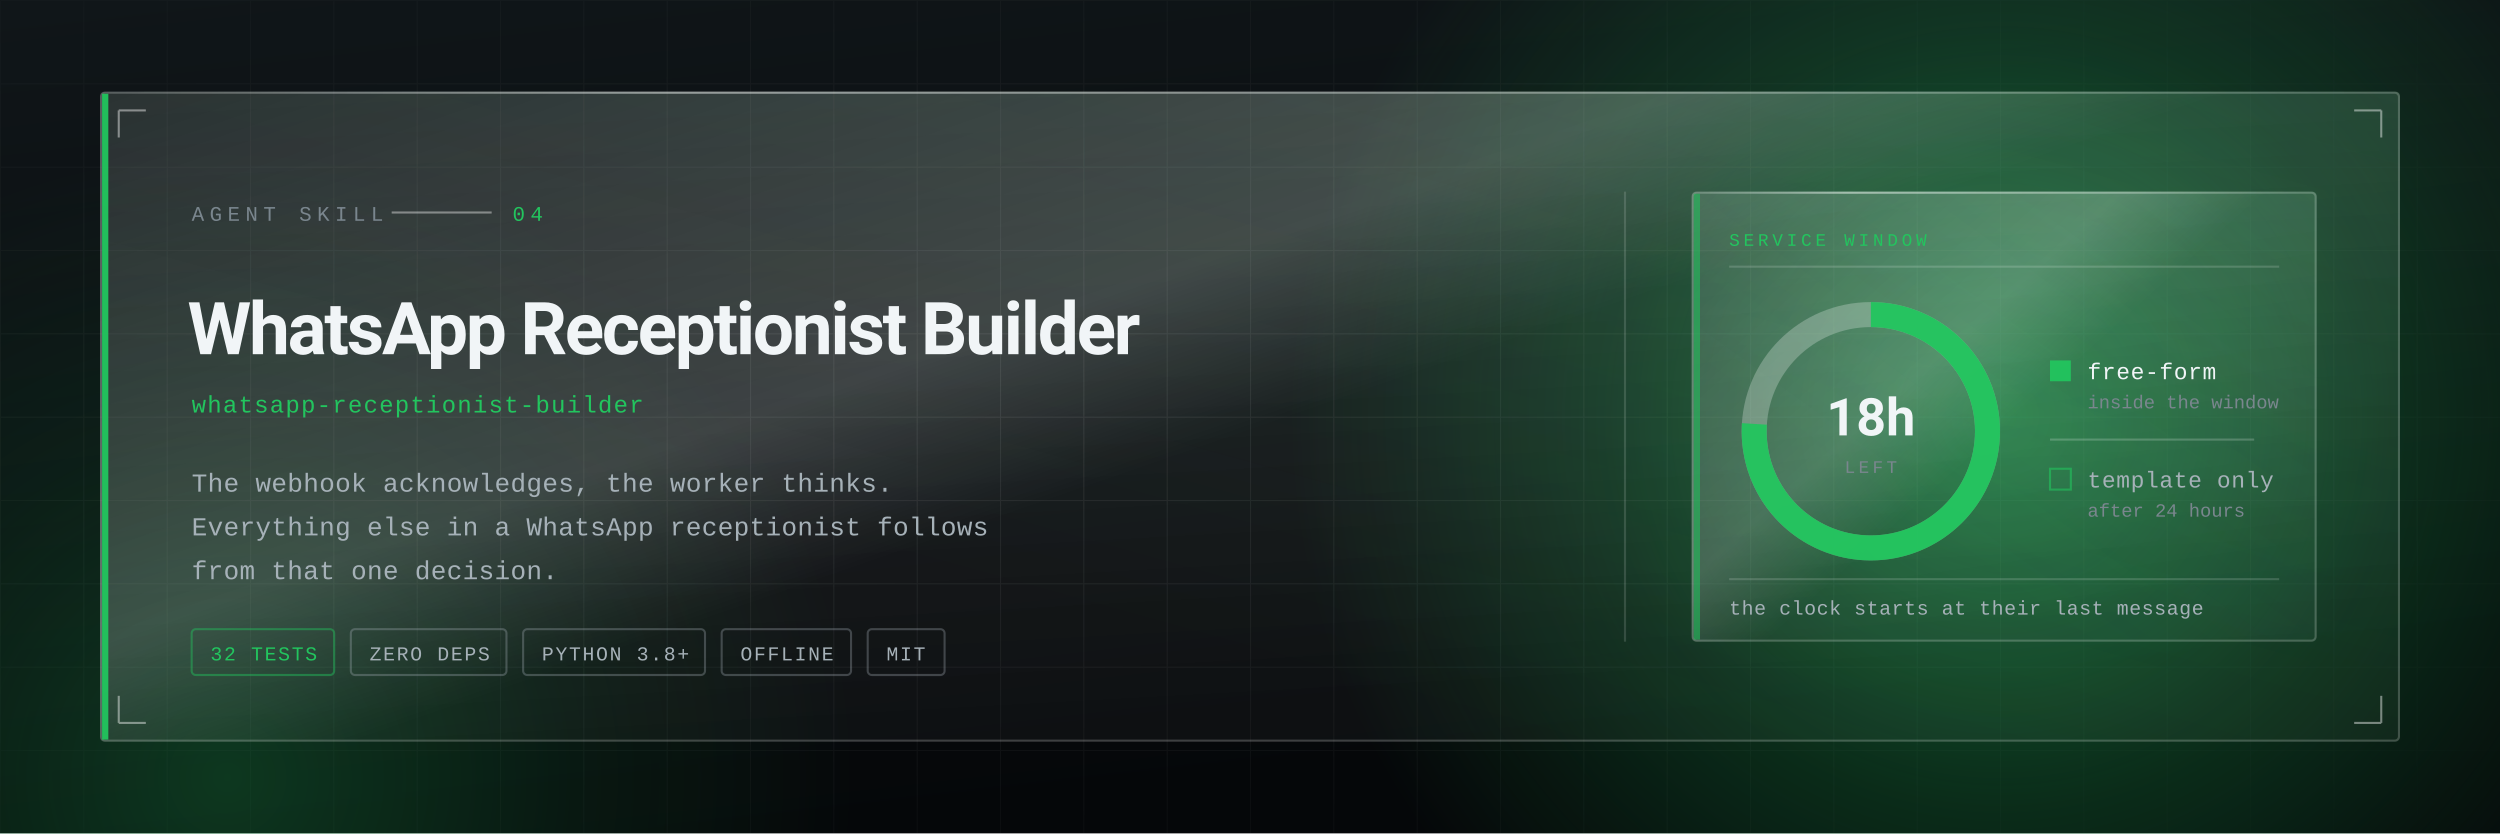
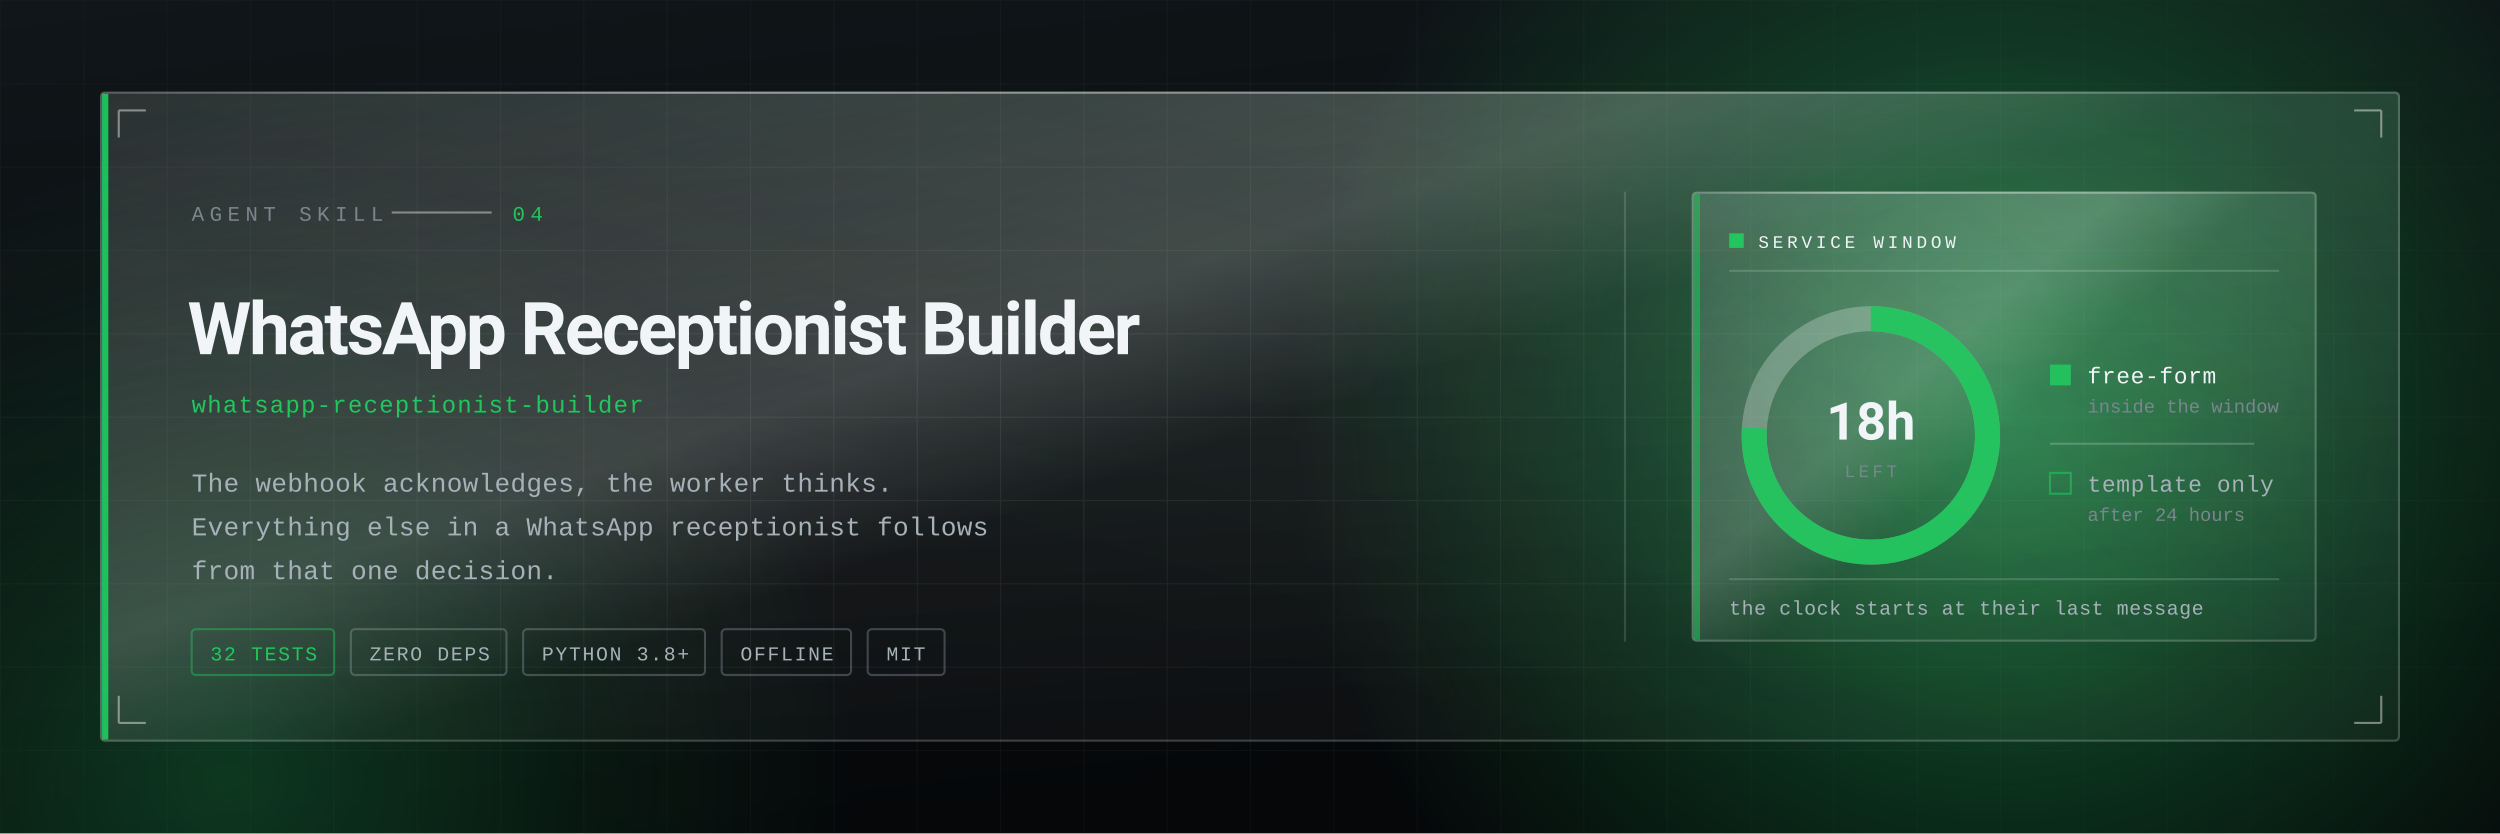
<svg xmlns="http://www.w3.org/2000/svg" width="1200" height="400" viewBox="0 0 1200 400" role="img">
  <defs>
    <linearGradient id="bg1" x1="0" y1="0" x2="0.35" y2="1">
      <stop offset="0" stop-color="#101619" />
      <stop offset="1" stop-color="#050709" />
    </linearGradient>
    <pattern id="grid2" width="40" height="40" patternUnits="userSpaceOnUse">
      <path d="M 40 0 L 0 0 0 40" fill="none" stroke="#FFFFFF" stroke-opacity="0.075" stroke-width="1" />
    </pattern>
    <radialGradient id="gmask3" cx="0.42" cy="0.5" r="0.75">
      <stop offset="0" stop-color="#fff" stop-opacity="1" />
      <stop offset="1" stop-color="#fff" stop-opacity="0" />
    </radialGradient>
    <mask id="gmask3m">
      <rect width="1200" height="400" fill="url(#gmask3)" />
    </mask>
    <radialGradient id="glow4" cx="0.5" cy="0.5" r="0.5">
      <stop offset="0" stop-color="#22C55E" stop-opacity="0.550" />
      <stop offset="0.55" stop-color="#22C55E" stop-opacity="0.193" />
      <stop offset="1" stop-color="#22C55E" stop-opacity="0" />
    </radialGradient>
    <radialGradient id="glow5" cx="0.5" cy="0.5" r="0.5">
      <stop offset="0" stop-color="#22C55E" stop-opacity="0.248" />
      <stop offset="0.55" stop-color="#22C55E" stop-opacity="0.087" />
      <stop offset="1" stop-color="#22C55E" stop-opacity="0" />
    </radialGradient>
    <linearGradient id="pane6" x1="0" y1="0" x2="0.2" y2="1">
      <stop offset="0" stop-color="#FFFFFF" stop-opacity="0.115" />
      <stop offset="1" stop-color="#FFFFFF" stop-opacity="0.032" />
    </linearGradient>
    <linearGradient id="sheen7" x1="0" y1="0" x2="1" y2="0.8">
      <stop offset="0" stop-color="#FFFFFF" stop-opacity="0" />
      <stop offset="0.42" stop-color="#FFFFFF" stop-opacity="0.153" />
      <stop offset="0.56" stop-color="#FFFFFF" stop-opacity="0" />
    </linearGradient>
    <clipPath id="clip8">
      <rect x="48.0" y="44.0" width="1104.0" height="312.0" rx="2" />
    </clipPath>
    <linearGradient id="edge9" x1="0" y1="0" x2="1" y2="0">
      <stop offset="0" stop-color="#FFFFFF" stop-opacity="0" />
      <stop offset="0.25" stop-color="#FFFFFF" stop-opacity="0.374" />
      <stop offset="0.75" stop-color="#FFFFFF" stop-opacity="0.136" />
      <stop offset="1" stop-color="#FFFFFF" stop-opacity="0" />
    </linearGradient>
    <linearGradient id="tint10" x1="1" y1="0" x2="0" y2="1">
      <stop offset="0" stop-color="#22C55E" stop-opacity="0.075" />
      <stop offset="0.7" stop-color="#22C55E" stop-opacity="0" />
    </linearGradient>
    <linearGradient id="pane11" x1="0" y1="0" x2="0.2" y2="1">
      <stop offset="0" stop-color="#FFFFFF" stop-opacity="0.115" />
      <stop offset="1" stop-color="#FFFFFF" stop-opacity="0.032" />
    </linearGradient>
    <linearGradient id="sheen12" x1="0" y1="0" x2="1" y2="0.8">
      <stop offset="0" stop-color="#FFFFFF" stop-opacity="0" />
      <stop offset="0.42" stop-color="#FFFFFF" stop-opacity="0.153" />
      <stop offset="0.56" stop-color="#FFFFFF" stop-opacity="0" />
    </linearGradient>
    <clipPath id="clip13">
      <rect x="812.0" y="92.0" width="300.0" height="216.0" rx="2" />
    </clipPath>
    <linearGradient id="edge14" x1="0" y1="0" x2="1" y2="0">
      <stop offset="0" stop-color="#FFFFFF" stop-opacity="0" />
      <stop offset="0.25" stop-color="#FFFFFF" stop-opacity="0.374" />
      <stop offset="0.75" stop-color="#FFFFFF" stop-opacity="0.136" />
      <stop offset="1" stop-color="#FFFFFF" stop-opacity="0" />
    </linearGradient>
    <linearGradient id="tint15" x1="1" y1="0" x2="0" y2="1">
      <stop offset="0" stop-color="#22C55E" stop-opacity="0.075" />
      <stop offset="0.7" stop-color="#22C55E" stop-opacity="0" />
    </linearGradient>
  </defs>
  <rect width="1200" height="400" fill="url(#bg1)" />
  <rect width="1200" height="400" fill="url(#grid2)" mask="url(#gmask3m)" />
  <circle cx="960.0" cy="200.0" r="340.0" fill="url(#glow4)" />
  <circle cx="110.0" cy="372.0" r="300.0" fill="url(#glow5)" />
  <rect x="48.0" y="44.0" width="1104.0" height="312.0" rx="2" fill="url(#pane6)" />
  <g clip-path="url(#clip8)">
    <rect x="48.0" y="44.0" width="1104.0" height="312.0" fill="url(#sheen7)" />
  </g>
  <rect x="48.0" y="44.0" width="1104.0" height="1" fill="url(#edge9)" />
  <rect x="48.0" y="44.0" width="1104.0" height="312.0" rx="2" fill="url(#tint10)" />
  <rect x="48.5" y="44.5" width="1103.0" height="311.0" rx="2" fill="none" stroke="#FFFFFF" stroke-opacity="0.200" stroke-width="1" />
  <rect x="49.0" y="45.0" width="3" height="310.0" fill="#22C55E" fill-opacity="0.95" />
  <path d="M 57.0 53.0 h 13.0 M 57.0 53.0 v 13.0" stroke="#FFFFFF" stroke-opacity="0.440" stroke-width="1" />
  <path d="M 1143.0 53.0 h -13.0 M 1143.0 53.0 v 13.0" stroke="#FFFFFF" stroke-opacity="0.440" stroke-width="1" />
  <path d="M 57.0 347.0 h 13.0 M 57.0 347.0 v -13.0" stroke="#FFFFFF" stroke-opacity="0.440" stroke-width="1" />
  <path d="M 1143.0 347.0 h -13.0 M 1143.0 347.0 v -13.0" stroke="#FFFFFF" stroke-opacity="0.440" stroke-width="1" />
  <text x="92.0" y="106.0" font-family="ui-monospace, SFMono-Regular, Menlo, Consolas, &quot;Liberation Mono&quot;, monospace" font-size="10.0" font-weight="400" fill="#7A868E" text-anchor="start" letter-spacing="2.60">AGENT SKILL</text>
  <line x1="188.0" y1="102.0" x2="236.0" y2="102.0" stroke="#FFFFFF" stroke-opacity="0.400" stroke-width="1.0" />
  <text x="246.0" y="106.0" font-family="ui-monospace, SFMono-Regular, Menlo, Consolas, &quot;Liberation Mono&quot;, monospace" font-size="10.0" font-weight="400" fill="#22C55E" text-anchor="start" letter-spacing="2.60">04</text>
  <text x="90.0" y="170.0" font-family="system-ui, -apple-system, &quot;Segoe UI&quot;, Roboto, Helvetica, Arial, sans-serif" font-size="35.0" font-weight="700" fill="#F1F5F7" text-anchor="start" letter-spacing="-1.10">WhatsApp Receptionist Builder</text>
  <text x="92.0" y="198.0" font-family="ui-monospace, SFMono-Regular, Menlo, Consolas, &quot;Liberation Mono&quot;, monospace" font-size="11.5" font-weight="400" fill="#22C55E" text-anchor="start" letter-spacing="0.60">whatsapp-receptionist-builder</text>
  <text x="92.0" y="236.0" font-family="ui-monospace, SFMono-Regular, Menlo, Consolas, &quot;Liberation Mono&quot;, monospace" font-size="12.5" font-weight="400" fill="#A6B1B8" text-anchor="start" letter-spacing="0.15">The webhook acknowledges, the worker thinks.</text>
  <text x="92.0" y="257.0" font-family="ui-monospace, SFMono-Regular, Menlo, Consolas, &quot;Liberation Mono&quot;, monospace" font-size="12.5" font-weight="400" fill="#A6B1B8" text-anchor="start" letter-spacing="0.15">Everything else in a WhatsApp receptionist follows</text>
  <text x="92.0" y="278.0" font-family="ui-monospace, SFMono-Regular, Menlo, Consolas, &quot;Liberation Mono&quot;, monospace" font-size="12.5" font-weight="400" fill="#A6B1B8" text-anchor="start" letter-spacing="0.15">from that one decision.</text>
  <rect x="92.0" y="302.0" width="68.4" height="22" rx="2" fill="none" stroke="#22C55E" stroke-opacity="0.450" />
  <text x="101.0" y="317.0" font-family="ui-monospace, SFMono-Regular, Menlo, Consolas, &quot;Liberation Mono&quot;, monospace" font-size="9.5" font-weight="400" fill="#22C55E" text-anchor="start" letter-spacing="0.80">32 TESTS</text>
  <rect x="168.4" y="302.0" width="74.7" height="22" rx="2" fill="none" stroke="#A6B1B8" stroke-opacity="0.320" />
  <text x="177.4" y="317.0" font-family="ui-monospace, SFMono-Regular, Menlo, Consolas, &quot;Liberation Mono&quot;, monospace" font-size="9.5" font-weight="400" fill="#A6B1B8" text-anchor="start" letter-spacing="0.80">ZERO DEPS</text>
  <rect x="251.1" y="302.0" width="87.3" height="22" rx="2" fill="none" stroke="#A6B1B8" stroke-opacity="0.320" />
  <text x="260.1" y="317.0" font-family="ui-monospace, SFMono-Regular, Menlo, Consolas, &quot;Liberation Mono&quot;, monospace" font-size="9.5" font-weight="400" fill="#A6B1B8" text-anchor="start" letter-spacing="0.80">PYTHON 3.8+</text>
  <rect x="346.4" y="302.0" width="62.1" height="22" rx="2" fill="none" stroke="#A6B1B8" stroke-opacity="0.320" />
  <text x="355.4" y="317.0" font-family="ui-monospace, SFMono-Regular, Menlo, Consolas, &quot;Liberation Mono&quot;, monospace" font-size="9.5" font-weight="400" fill="#A6B1B8" text-anchor="start" letter-spacing="0.80">OFFLINE</text>
  <rect x="416.5" y="302.0" width="36.9" height="22" rx="2" fill="none" stroke="#A6B1B8" stroke-opacity="0.320" />
  <text x="425.5" y="317.0" font-family="ui-monospace, SFMono-Regular, Menlo, Consolas, &quot;Liberation Mono&quot;, monospace" font-size="9.5" font-weight="400" fill="#A6B1B8" text-anchor="start" letter-spacing="0.80">MIT</text>
  <line x1="780.0" y1="92.0" x2="780.0" y2="308.0" stroke="#FFFFFF" stroke-opacity="0.140" stroke-width="1.0" />
  <rect x="812.0" y="92.0" width="300.0" height="216.0" rx="2" fill="url(#pane11)" />
  <g clip-path="url(#clip13)">
    <rect x="812.0" y="92.0" width="300.0" height="216.0" fill="url(#sheen12)" />
  </g>
  <rect x="812.0" y="92.0" width="300.0" height="1" fill="url(#edge14)" />
  <rect x="812.0" y="92.0" width="300.0" height="216.0" rx="2" fill="url(#tint15)" />
  <rect x="812.5" y="92.5" width="299.0" height="215.0" rx="2" fill="none" stroke="#FFFFFF" stroke-opacity="0.200" stroke-width="1" />
  <rect x="813.0" y="93.0" width="3" height="214.0" fill="#22C55E" fill-opacity="0.55" />
-   <text x="830.0" y="118.0" font-family="ui-monospace, SFMono-Regular, Menlo, Consolas, &quot;Liberation Mono&quot;, monospace" font-size="8.5" font-weight="400" fill="#22C55E" text-anchor="start" letter-spacing="1.80">SERVICE WINDOW</text>
-   <line x1="830.0" y1="128.0" x2="1094.0" y2="128.0" stroke="#FFFFFF" stroke-opacity="0.160" stroke-width="1.0" />
-   <circle cx="898.0" cy="207.0" r="56.0" fill="none" stroke="#FFFFFF" stroke-opacity="0.25" stroke-width="12" />
-   <path d="M 898.00 151.00 A 56.0 56.0 0 1 1 842.11 203.48" fill="none" stroke="#22C55E" stroke-opacity="0.95" stroke-width="12" />
-   <text x="898.0" y="209.0" font-family="system-ui, -apple-system, &quot;Segoe UI&quot;, Roboto, Helvetica, Arial, sans-serif" font-size="25.0" font-weight="700" fill="#F1F5F7" text-anchor="middle">18h</text>
-   <text x="898.0" y="227.0" font-family="ui-monospace, SFMono-Regular, Menlo, Consolas, &quot;Liberation Mono&quot;, monospace" font-size="8.5" font-weight="400" fill="#7A868E" text-anchor="middle" letter-spacing="1.60">LEFT</text>
-   <rect x="984.0" y="173.0" width="10" height="10" fill="#22C55E" fill-opacity="0.95" />
-   <text x="1002.0" y="182.0" font-family="ui-monospace, SFMono-Regular, Menlo, Consolas, &quot;Liberation Mono&quot;, monospace" font-size="11.0" font-weight="400" fill="#F1F5F7" text-anchor="start" letter-spacing="0.30">free-form</text>
-   <text x="1002.0" y="196.0" font-family="ui-monospace, SFMono-Regular, Menlo, Consolas, &quot;Liberation Mono&quot;, monospace" font-size="9.0" font-weight="400" fill="#7A868E" text-anchor="start">inside the window</text>
-   <line x1="984.0" y1="211.0" x2="1082.0" y2="211.0" stroke="#FFFFFF" stroke-opacity="0.200" stroke-width="1.0" />
-   <rect x="984.0" y="225.0" width="10" height="10" fill="none" stroke="#22C55E" stroke-opacity="0.6" />
-   <text x="1002.0" y="234.0" font-family="ui-monospace, SFMono-Regular, Menlo, Consolas, &quot;Liberation Mono&quot;, monospace" font-size="11.0" font-weight="400" fill="#A6B1B8" text-anchor="start" letter-spacing="0.30">template only</text>
-   <text x="1002.0" y="248.0" font-family="ui-monospace, SFMono-Regular, Menlo, Consolas, &quot;Liberation Mono&quot;, monospace" font-size="9.0" font-weight="400" fill="#7A868E" text-anchor="start">after 24 hours</text>
+   <rect x="830.0" y="112.0" width="7" height="7" fill="#22C55E" />
+   <text x="844.0" y="119.0" font-family="ui-monospace, SFMono-Regular, Menlo, Consolas, &quot;Liberation Mono&quot;, monospace" font-size="8.5" font-weight="400" fill="#F1F5F7" text-anchor="start" letter-spacing="1.80">SERVICE WINDOW</text>
+   <line x1="830.0" y1="130.0" x2="1094.0" y2="130.0" stroke="#FFFFFF" stroke-opacity="0.160" stroke-width="1.0" />
+   <circle cx="898.0" cy="209.0" r="56.0" fill="none" stroke="#FFFFFF" stroke-opacity="0.25" stroke-width="12" />
+   <path d="M 898.00 153.00 A 56.0 56.0 0 1 1 842.11 205.48" fill="none" stroke="#22C55E" stroke-opacity="0.95" stroke-width="12" />
+   <text x="898.0" y="211.0" font-family="system-ui, -apple-system, &quot;Segoe UI&quot;, Roboto, Helvetica, Arial, sans-serif" font-size="25.0" font-weight="700" fill="#F1F5F7" text-anchor="middle">18h</text>
+   <text x="898.0" y="229.0" font-family="ui-monospace, SFMono-Regular, Menlo, Consolas, &quot;Liberation Mono&quot;, monospace" font-size="8.5" font-weight="400" fill="#7A868E" text-anchor="middle" letter-spacing="1.60">LEFT</text>
+   <rect x="984.0" y="175.0" width="10" height="10" fill="#22C55E" fill-opacity="0.95" />
+   <text x="1002.0" y="184.0" font-family="ui-monospace, SFMono-Regular, Menlo, Consolas, &quot;Liberation Mono&quot;, monospace" font-size="11.0" font-weight="400" fill="#F1F5F7" text-anchor="start" letter-spacing="0.30">free-form</text>
+   <text x="1002.0" y="198.0" font-family="ui-monospace, SFMono-Regular, Menlo, Consolas, &quot;Liberation Mono&quot;, monospace" font-size="9.0" font-weight="400" fill="#7A868E" text-anchor="start">inside the window</text>
+   <line x1="984.0" y1="213.0" x2="1082.0" y2="213.0" stroke="#FFFFFF" stroke-opacity="0.200" stroke-width="1.0" />
+   <rect x="984.0" y="227.0" width="10" height="10" fill="none" stroke="#22C55E" stroke-opacity="0.6" />
+   <text x="1002.0" y="236.0" font-family="ui-monospace, SFMono-Regular, Menlo, Consolas, &quot;Liberation Mono&quot;, monospace" font-size="11.0" font-weight="400" fill="#A6B1B8" text-anchor="start" letter-spacing="0.30">template only</text>
+   <text x="1002.0" y="250.0" font-family="ui-monospace, SFMono-Regular, Menlo, Consolas, &quot;Liberation Mono&quot;, monospace" font-size="9.0" font-weight="400" fill="#7A868E" text-anchor="start">after 24 hours</text>
  <line x1="830.0" y1="278.0" x2="1094.0" y2="278.0" stroke="#FFFFFF" stroke-opacity="0.160" stroke-width="1.0" />
  <text x="830.0" y="295.0" font-family="ui-monospace, SFMono-Regular, Menlo, Consolas, &quot;Liberation Mono&quot;, monospace" font-size="9.5" font-weight="400" fill="#A6B1B8" text-anchor="start" letter-spacing="0.30">the clock starts at their last message</text>
</svg>
